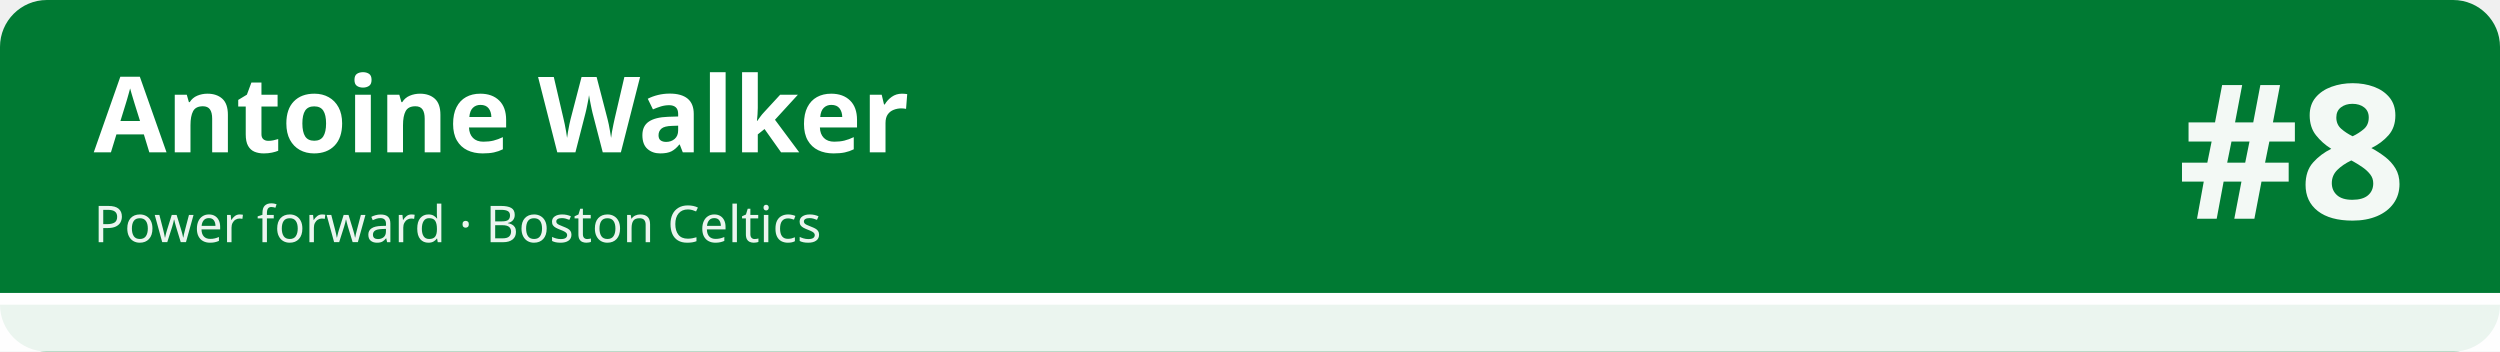
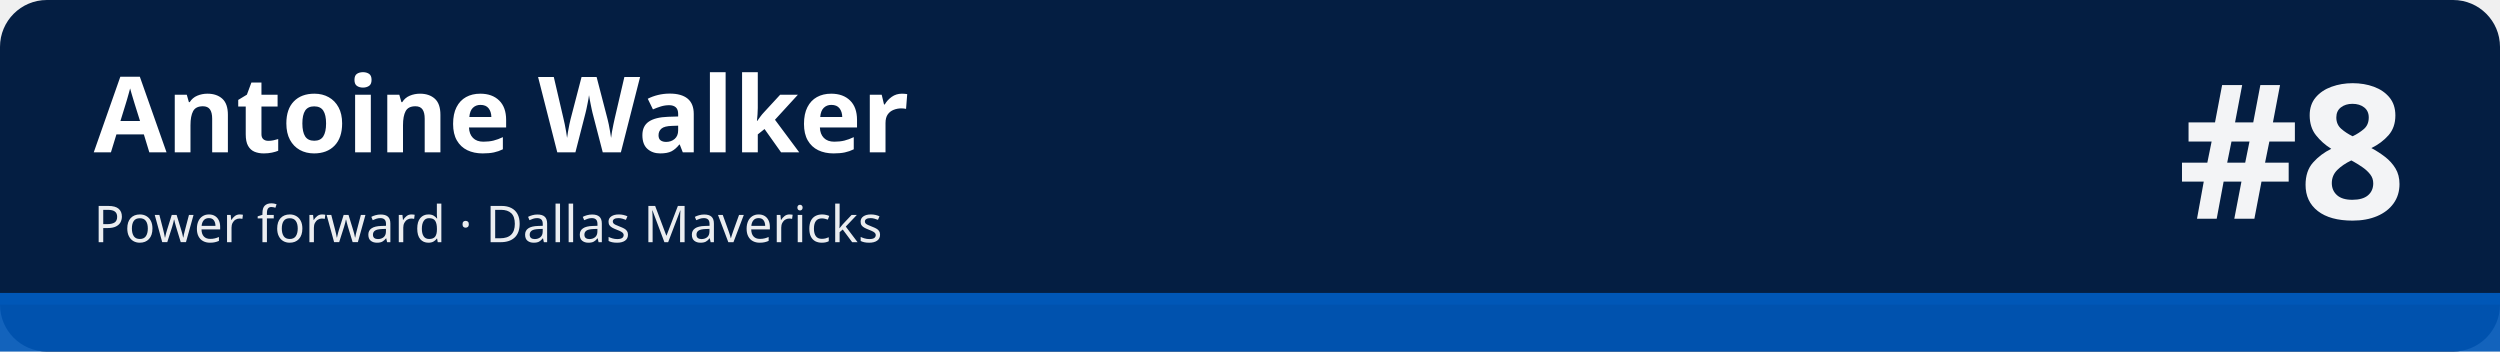
<svg xmlns="http://www.w3.org/2000/svg" width="1280" height="180" viewBox="0 0 1280 180" role="img" aria-labelledby="t d">
-   <rect width="1280" height="180" rx="24" fill="#007a33" />
-   <rect x="0" y="150" width="1280" height="30" fill="#ffffff" fill-opacity=".92" />
-   <rect x="0" y="150" width="1280" height="6" fill="#ffffff" />
+   <rect width="1280" height="180" rx="24" fill="#041e42" />
+   <rect x="0" y="150" width="1280" height="30" fill="#0057b7" fill-opacity=".92" />
+   <rect x="0" y="150" width="1280" height="6" fill="#0057b7" />
  <text x="48" y="78" font-family="sans-serif" font-size="54" font-weight="700" fill="#ffffff">Antoine Walker</text>
-   <text x="48" y="124" font-family="sans-serif" font-size="26" fill="#ffffff" fill-opacity=".92">Power forward · Boston Celtics</text>
+   <text x="48" y="124" font-family="sans-serif" font-size="26" fill="#ffffff" fill-opacity=".92">Power forward · Dallas Mavericks</text>
  <text x="1232" y="112" font-family="sans-serif" font-size="96" font-weight="800" fill="#ffffff" fill-opacity=".95" text-anchor="end">#8</text>
</svg>
